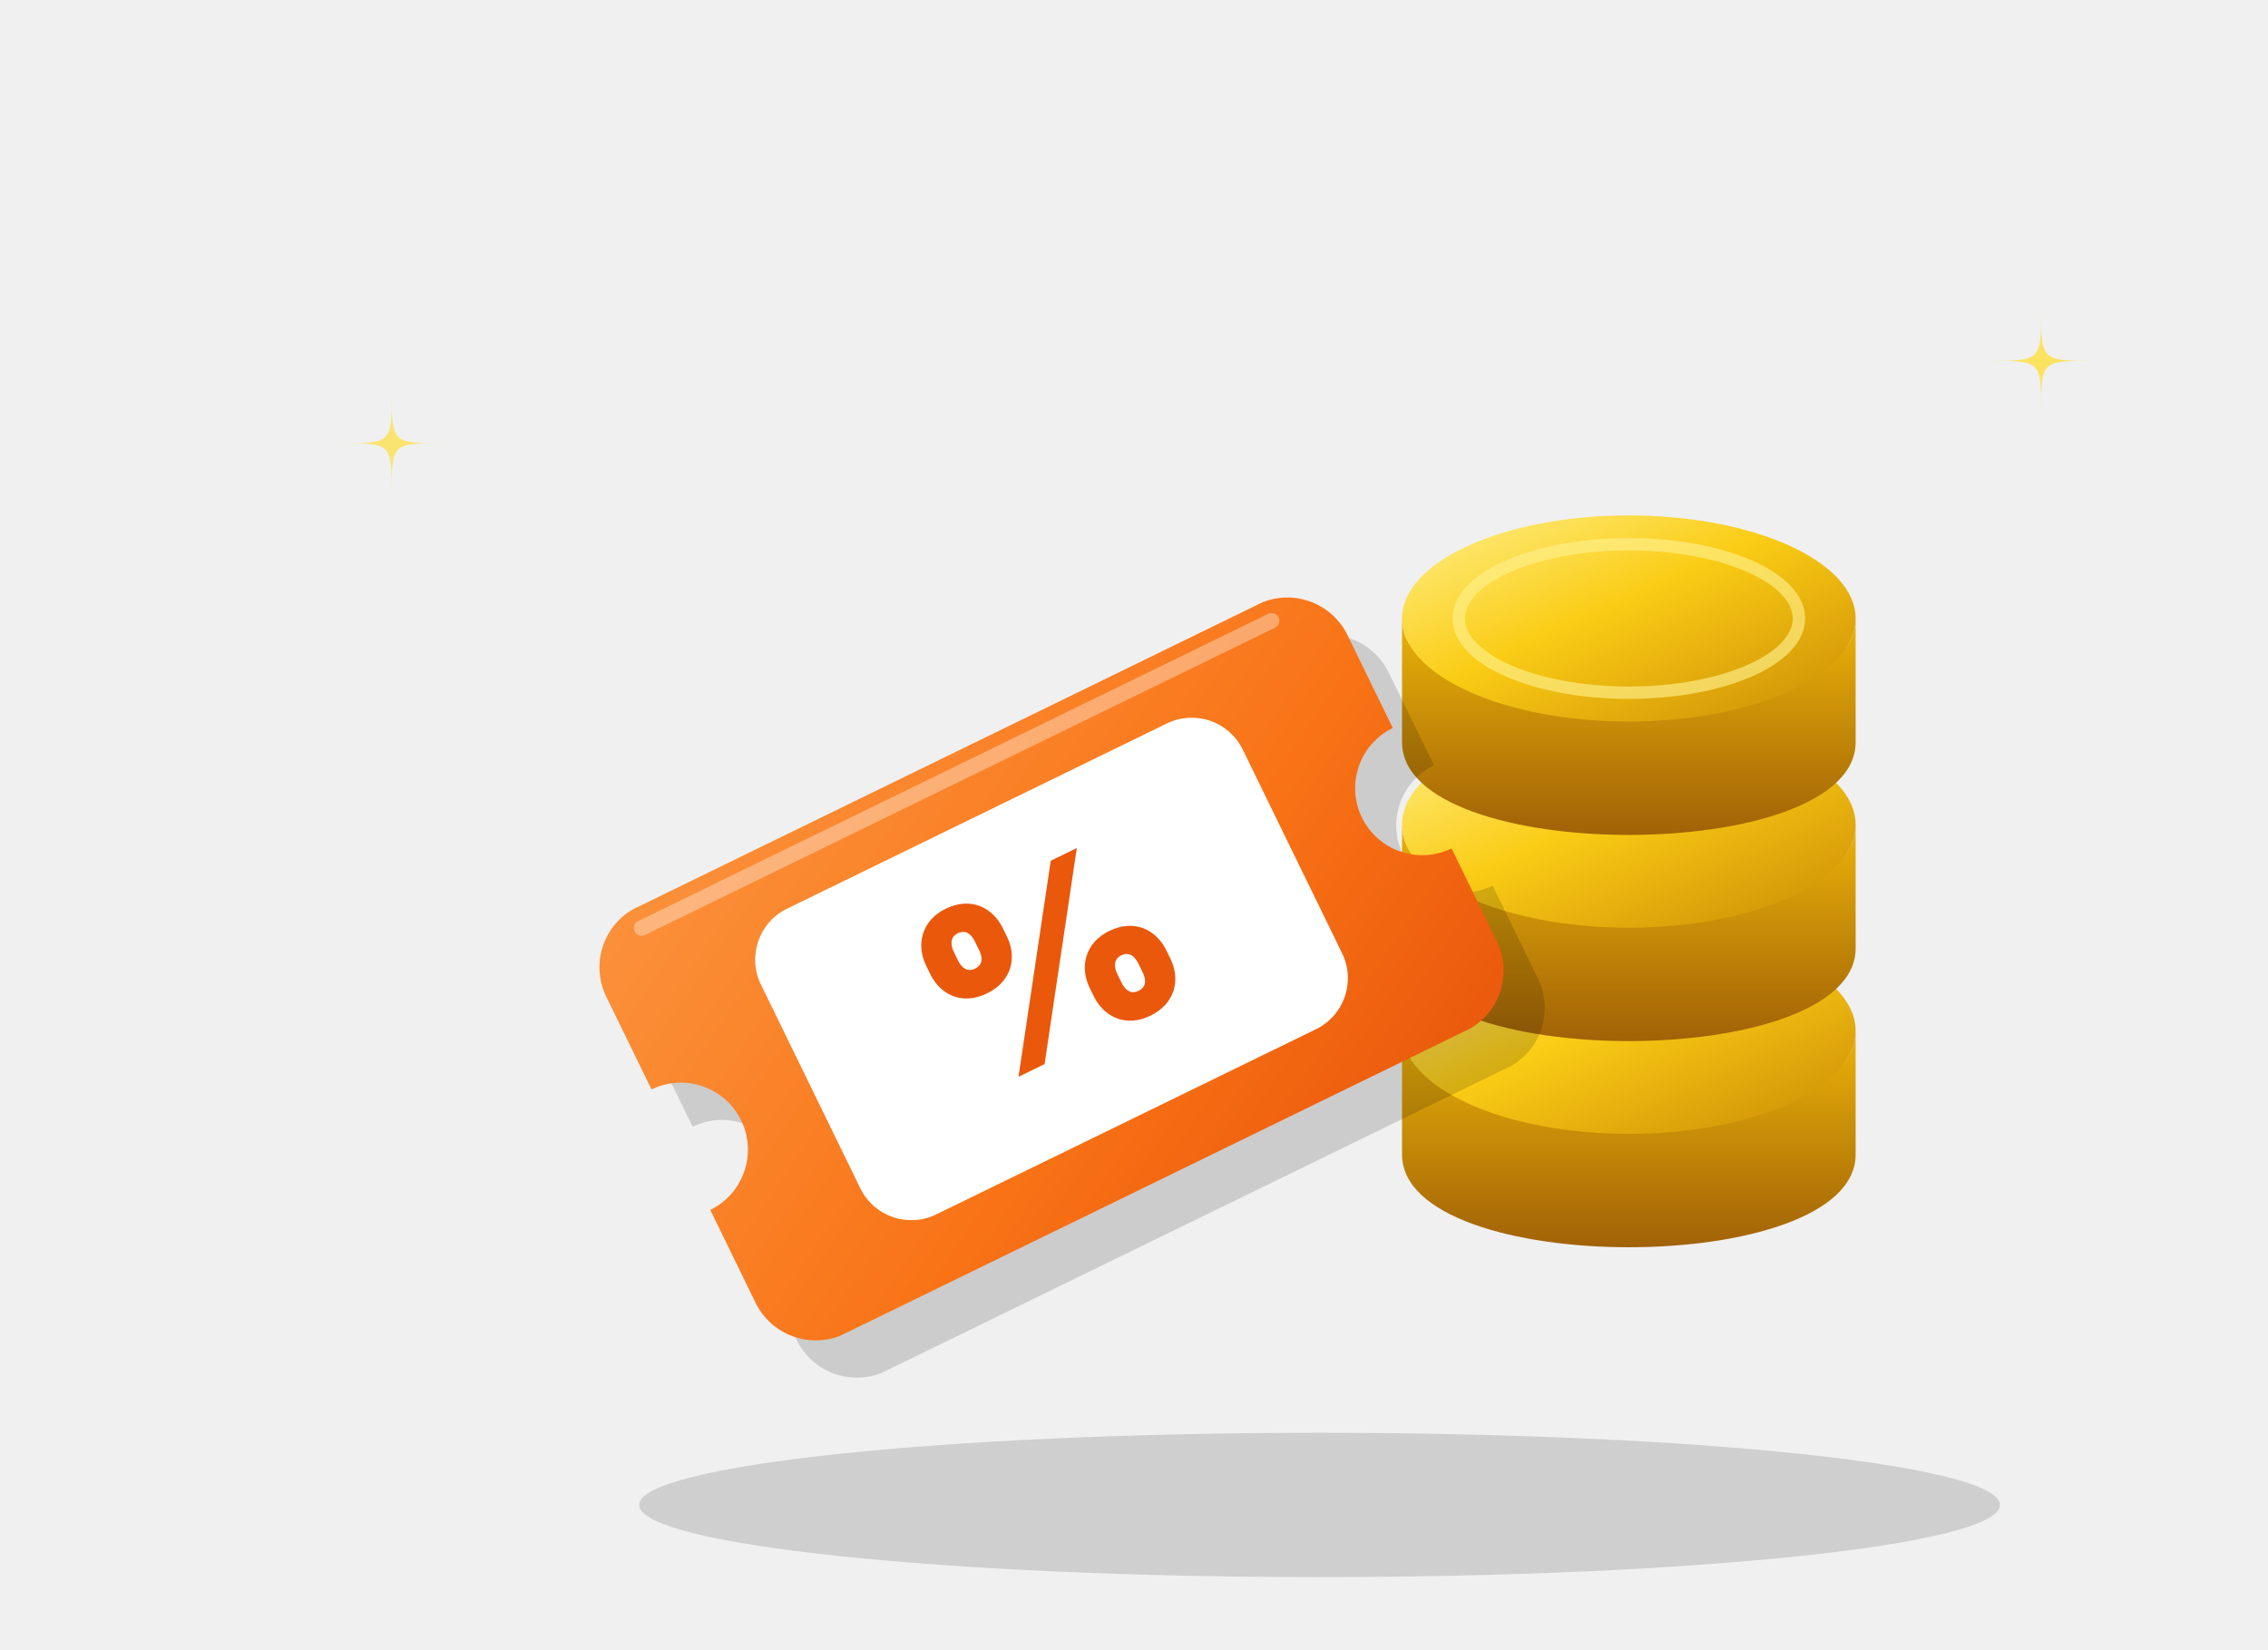
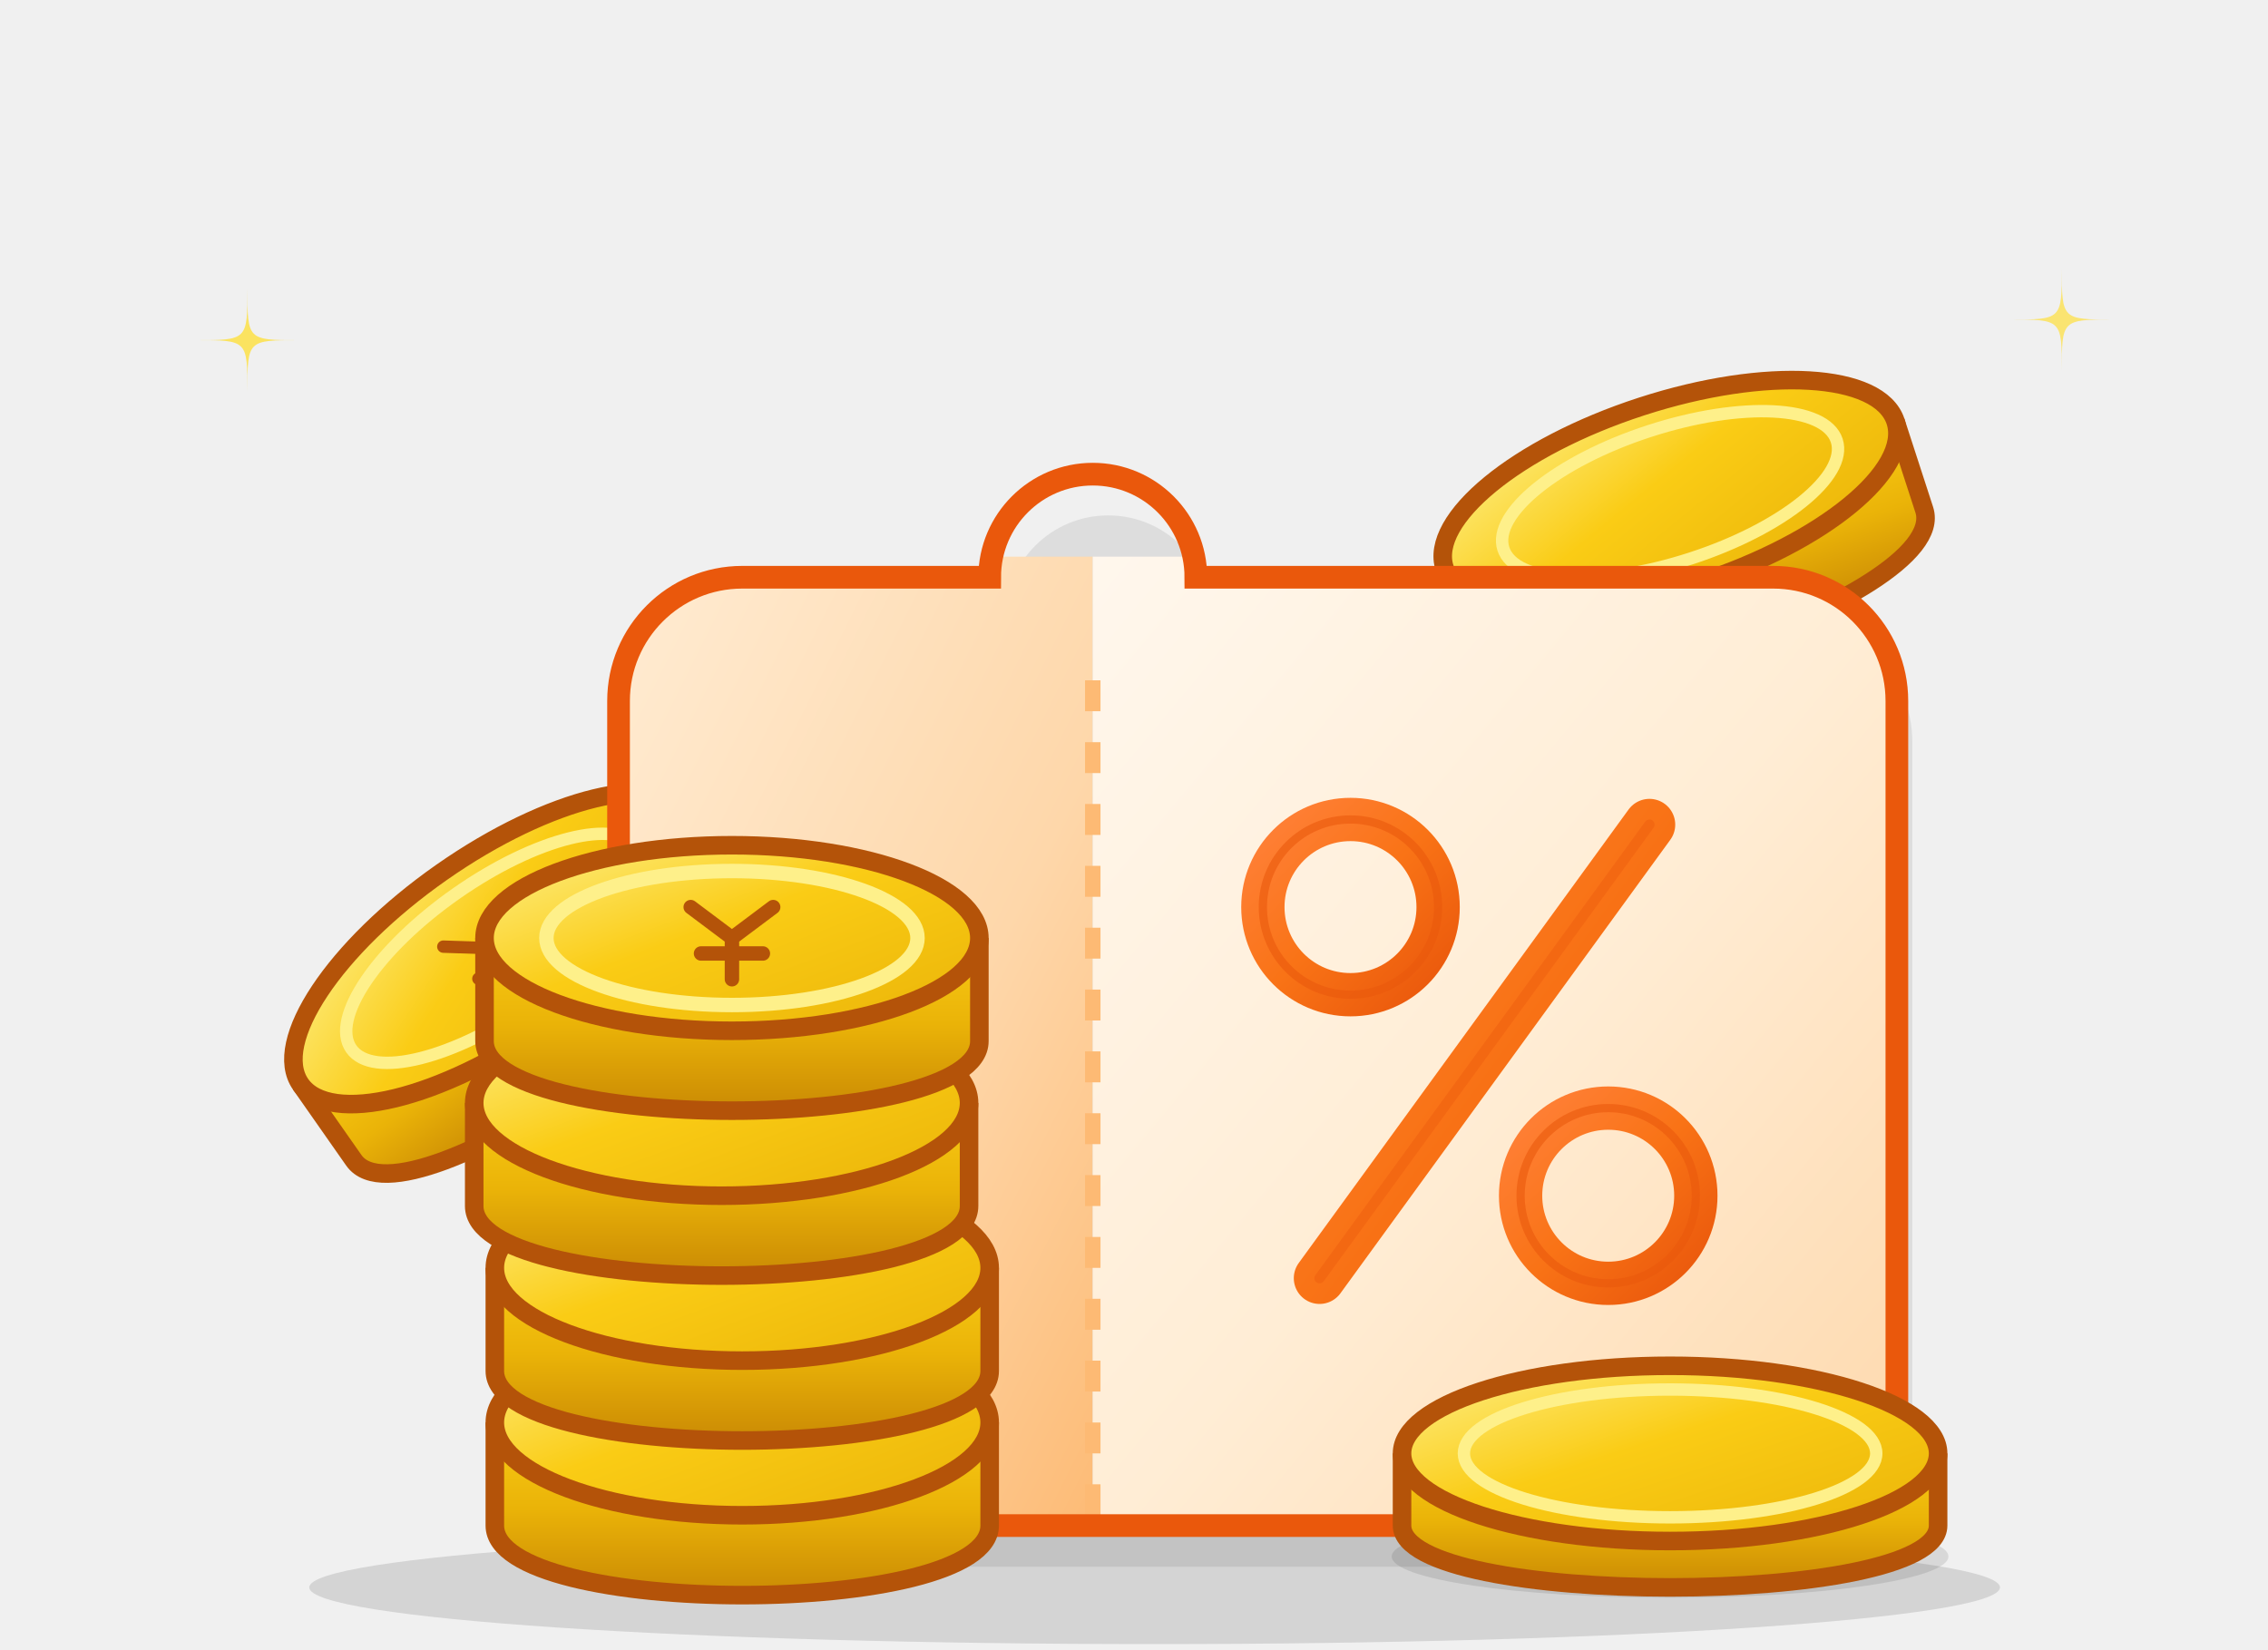
<svg xmlns="http://www.w3.org/2000/svg" viewBox="0 0 220 160" fill="none">
  <defs>
-     <linearGradient id="coinGradClean" x1="0%" y1="0%" x2="100%" y2="100%">
+     <linearGradient id="CCClean_coinTop" x1="0%" y1="0%" x2="100%" y2="100%">
      <stop offset="0%" stop-color="#FEF08A" />
      <stop offset="45%" stop-color="#FACC15" />
+       <stop offset="100%" stop-color="#EAB308" />
+     </linearGradient>
+     <linearGradient id="CCClean_coinSide" x1="0%" y1="0%" x2="0%" y2="100%">
+       <stop offset="0%" stop-color="#FACC15" />
+       <stop offset="50%" stop-color="#EAB308" />
      <stop offset="100%" stop-color="#CA8A04" />
    </linearGradient>
-     <linearGradient id="coinSideGradClean" x1="0%" y1="0%" x2="0%" y2="100%">
-       <stop offset="0%" stop-color="#EAB308" />
-       <stop offset="100%" stop-color="#A16207" />
+     <linearGradient id="CCClean_couponLeft" x1="0%" y1="0%" x2="100%" y2="100%">
+       <stop offset="0%" stop-color="#FFEDD5" />
+       <stop offset="60%" stop-color="#FED7AA" />
+       <stop offset="100%" stop-color="#FDBA74" />
    </linearGradient>
-     <linearGradient id="couponSunsetGradClean" x1="0%" y1="0%" x2="100%" y2="100%">
-       <stop offset="0%" stop-color="#FB923C" />
-       <stop offset="60%" stop-color="#F97316" />
+     <linearGradient id="CCClean_couponRight" x1="0%" y1="0%" x2="100%" y2="100%">
+       <stop offset="0%" stop-color="#FFF7ED" />
+       <stop offset="50%" stop-color="#FFEDD5" />
+       <stop offset="100%" stop-color="#FED7AA" />
+     </linearGradient>
+     <linearGradient id="CCClean_percentGrad" x1="0%" y1="0%" x2="100%" y2="100%">
+       <stop offset="0%" stop-color="#FF8038" />
+       <stop offset="50%" stop-color="#F97316" />
      <stop offset="100%" stop-color="#EA580C" />
    </linearGradient>
  </defs>
  <g>
-     <ellipse cx="128" cy="146" rx="66" ry="7" fill="#000000" fill-opacity="0.14" />
-     <g>
-       <path d="M 136 100 C 136 112, 180 112, 180 100 L 180 112 C 180 124, 136 124, 136 112 Z" fill="url(#coinSideGradClean)" />
-       <ellipse cx="158" cy="100" rx="22" ry="10" fill="url(#coinGradClean)" />
+     <ellipse cx="112" cy="154" rx="82" ry="5.5" fill="#000000" fill-opacity="0.12" />
+     <g transform="translate(48, 92) rotate(-35) translate(-48, -92)">
+       <path d="M 25 92 C 25 101, 71 101, 71 92 L 71 101 C 71 110, 25 110, 25 101 Z" fill="url(#CCClean_coinSide)" stroke="#B45309" stroke-width="1.8" />
+       <ellipse cx="48" cy="92" rx="23" ry="9" fill="url(#CCClean_coinTop)" stroke="#B45309" stroke-width="1.8" />
+       <ellipse cx="48" cy="92" rx="17" ry="6.5" stroke="#FEF08A" stroke-width="1.2" fill="none" />
+       <path d="M 44 89 L 48 92 L 52 89 M 48 92 L 48 96 M 45 93.5 L 51 93.5" stroke="#B45309" stroke-width="1.2" stroke-linecap="round" fill="none" />
+     </g>
+     <g transform="translate(162, 48) rotate(-18) translate(-162, -48)">
+       <path d="M 139 48 C 139 57, 185 57, 185 48 L 185 57 C 185 66, 139 66, 139 57 Z" fill="url(#CCClean_coinSide)" stroke="#B45309" stroke-width="1.8" />
+       <ellipse cx="162" cy="48" rx="23" ry="9" fill="url(#CCClean_coinTop)" stroke="#B45309" stroke-width="1.8" />
+       <ellipse cx="162" cy="48" rx="17" ry="6.5" stroke="#FEF08A" stroke-width="1.2" fill="none" />
    </g>
    <g>
-       <path d="M 136 80 C 136 92, 180 92, 180 80 L 180 92 C 180 104, 136 104, 136 92 Z" fill="url(#coinSideGradClean)" />
-       <ellipse cx="158" cy="80" rx="22" ry="10" fill="url(#coinGradClean)" />
+       <path d="M 72 58 L 96 58 A 10 10 0 0 1 116 58 L 172 58 A 12 12 0 0 1 184 70 L 184 138 A 12 12 0 0 1 172 150 L 72 150 A 12 12 0 0 1 60 138 L 60 70 A 12 12 0 0 1 72 58 Z" fill="#000000" fill-opacity="0.08" transform="translate(1.5, 2)" />
+       <clipPath id="CCClean_couponClip">
+         <path d="M 72 56 L 96 56 A 10 10 0 0 1 116 56 L 172 56 A 12 12 0 0 1 184 68 L 184 136 A 12 12 0 0 1 172 148 L 72 148 A 12 12 0 0 1 60 136 L 60 68 A 12 12 0 0 1 72 56 Z" />
+       </clipPath>
+       <g clip-path="url(#CCClean_couponClip)">
+         <rect x="58" y="54" width="48" height="96" fill="url(#CCClean_couponLeft)" />
+         <rect x="106" y="54" width="80" height="96" fill="url(#CCClean_couponRight)" />
+         <line x1="106" y1="66" x2="106" y2="148" stroke="#FDBA74" stroke-width="1.5" stroke-dasharray="3 3" />
+       </g>
+       <path d="M 72 56 L 96 56 A 10 10 0 0 1 116 56 L 172 56 A 12 12 0 0 1 184 68 L 184 136 A 12 12 0 0 1 172 148 L 72 148 A 12 12 0 0 1 60 136 L 60 68 A 12 12 0 0 1 72 56 Z" stroke="#EA580C" stroke-width="2.2" fill="none" />
+       <g transform="translate(144, 102)">
+         <circle cx="-13" cy="-14" r="8.5" fill="none" stroke="url(#CCClean_percentGrad)" stroke-width="4.2" stroke-linecap="round" />
+         <circle cx="-13" cy="-14" r="8.5" fill="none" stroke="#EA580C" stroke-width="0.8" opacity="0.6" />
+         <circle cx="12" cy="14" r="8.5" fill="none" stroke="url(#CCClean_percentGrad)" stroke-width="4.2" stroke-linecap="round" />
+         <circle cx="12" cy="14" r="8.5" fill="none" stroke="#EA580C" stroke-width="0.8" opacity="0.6" />
+         <line x1="16" y1="-22" x2="-16" y2="22" stroke="url(#CCClean_percentGrad)" stroke-width="5" stroke-linecap="round" />
+         <line x1="16" y1="-22" x2="-16" y2="22" stroke="#EA580C" stroke-width="1" stroke-linecap="round" opacity="0.4" />
+       </g>
    </g>
    <g>
-       <path d="M 136 60 C 136 72, 180 72, 180 60 L 180 72 C 180 84, 136 84, 136 72 Z" fill="url(#coinSideGradClean)" />
-       <ellipse cx="158" cy="60" rx="22" ry="10" fill="url(#coinGradClean)" />
-       <ellipse cx="158" cy="60" rx="16.5" ry="7.2" stroke="#FEF08A" stroke-width="1.2" fill="none" opacity="0.65" />
+       <path d="M 48 138 C 48 147, 96 147, 96 138 L 96 148 C 96 157, 48 157, 48 148 Z" fill="url(#CCClean_coinSide)" stroke="#B45309" stroke-width="1.8" />
+       <line x1="72" y1="144" x2="78" y2="144" stroke="#B45309" stroke-width="1.2" stroke-linecap="round" />
+       <ellipse cx="72" cy="138" rx="24" ry="9" fill="url(#CCClean_coinTop)" stroke="#B45309" stroke-width="1.8" />
    </g>
-     <g transform="translate(102, 94) rotate(-26)">
-       <path d="M -34 -21                L 34 -21                A 6.5 6.5 0 0 1 40 -14.5                L 40 -4.5                A 6.5 6.5 0 0 0 40 8.5                L 40 18.5                A 6.5 6.5 0 0 1 34 25                L -34 25                A 6.5 6.5 0 0 1 -40 18.5                L -40 8.5                A 6.5 6.5 0 0 0 -40 -4.5                L -40 -14.5                A 6.5 6.5 0 0 1 -34 -21 Z" fill="#000000" fill-opacity="0.15" transform="translate(2, 3)" />
-       <path d="M -34 -23                L 34 -23                A 6.5 6.5 0 0 1 40 -16.5                L 40 -6.5                A 6.5 6.5 0 0 0 40 6.5                L 40 16.5                A 6.5 6.5 0 0 1 34 23                L -34 23                A 6.5 6.5 0 0 1 -40 16.5                L -40 6.5                A 6.5 6.5 0 0 0 -40 -6.5                L -40 -16.5                A 6.5 6.5 0 0 1 -34 -23 Z" fill="url(#couponSunsetGradClean)" />
-       <path d="M -34 -21 L 34 -21" stroke="#FFFFFF" stroke-width="1.5" stroke-linecap="round" opacity="0.35" />
-       <rect x="-26" y="-16.5" width="52" height="33" rx="5.5" fill="#FFFFFF" />
-       <text x="0" y="8" font-family="Montserrat, -apple-system, sans-serif" font-size="24" font-weight="900" fill="#EA580C" text-anchor="middle">%</text>
+     <g>
+       <path d="M 48 123 C 48 132, 96 132, 96 123 L 96 133 C 96 142, 48 142, 48 133 Z" fill="url(#CCClean_coinSide)" stroke="#B45309" stroke-width="1.8" />
+       <line x1="68" y1="129" x2="74" y2="129" stroke="#B45309" stroke-width="1.2" stroke-linecap="round" />
+       <ellipse cx="72" cy="123" rx="24" ry="9" fill="url(#CCClean_coinTop)" stroke="#B45309" stroke-width="1.8" />
    </g>
-     <path d="M 198 40              C 198 35, 198 35, 193 35              C 198 35, 198 35, 198 30              C 198 35, 198 35, 203 35              C 198 35, 198 35, 198 40 Z" fill="#FDE047" fill-opacity="0.85" />
-     <path d="M 38 48              C 38 43, 38 43, 33 43              C 38 43, 38 43, 38 38              C 38 43, 38 43, 43 43              C 38 43, 38 43, 38 48 Z" fill="#FDE047" fill-opacity="0.75" />
+     <g>
+       <path d="M 46 107 C 46 116, 94 116, 94 107 L 94 117 C 94 126, 46 126, 46 117 Z" fill="url(#CCClean_coinSide)" stroke="#B45309" stroke-width="1.8" />
+       <line x1="66" y1="113" x2="72" y2="113" stroke="#B45309" stroke-width="1.2" stroke-linecap="round" />
+       <ellipse cx="70" cy="107" rx="24" ry="9" fill="url(#CCClean_coinTop)" stroke="#B45309" stroke-width="1.8" />
+     </g>
+     <g>
+       <path d="M 47 91 C 47 100, 95 100, 95 91 L 95 101 C 95 110, 47 110, 47 101 Z" fill="url(#CCClean_coinSide)" stroke="#B45309" stroke-width="1.8" />
+       <line x1="69" y1="97" x2="75" y2="97" stroke="#B45309" stroke-width="1.2" stroke-linecap="round" />
+       <ellipse cx="71" cy="91" rx="24" ry="9" fill="url(#CCClean_coinTop)" stroke="#B45309" stroke-width="1.8" />
+       <ellipse cx="71" cy="91" rx="18" ry="6.5" stroke="#FEF08A" stroke-width="1.4" fill="none" />
+       <path d="M 67 88 L 71 91 L 75 88 M 71 91 L 71 95 M 68 92.5 L 74 92.5" stroke="#B45309" stroke-width="1.4" stroke-linecap="round" fill="none" />
+     </g>
+     <g>
+       <ellipse cx="162" cy="151" rx="27" ry="4" fill="#000000" fill-opacity="0.1" />
+       <path d="M 136 141 C 136 149, 188 149, 188 141 L 188 148 C 188 156, 136 156, 136 148 Z" fill="url(#CCClean_coinSide)" stroke="#B45309" stroke-width="1.8" />
+       <line x1="168" y1="147" x2="175" y2="147" stroke="#B45309" stroke-width="1.2" stroke-linecap="round" />
+       <ellipse cx="162" cy="141" rx="26" ry="8.5" fill="url(#CCClean_coinTop)" stroke="#B45309" stroke-width="1.8" />
+       <ellipse cx="162" cy="141" rx="20" ry="6.2" stroke="#FEF08A" stroke-width="1.2" fill="none" />
+     </g>
+     <path d="M 24 38              C 24 33, 24 33, 19 33              C 24 33, 24 33, 24 28              C 24 33, 24 33, 29 33              C 24 33, 24 33, 24 38 Z" fill="#FDE047" fill-opacity="0.85" />
+     <path d="M 200 36              C 200 31, 200 31, 195 31              C 200 31, 200 31, 200 26              C 200 31, 200 31, 205 31              C 200 31, 200 31, 200 36 Z" fill="#FDE047" fill-opacity="0.75" />
  </g>
</svg>
